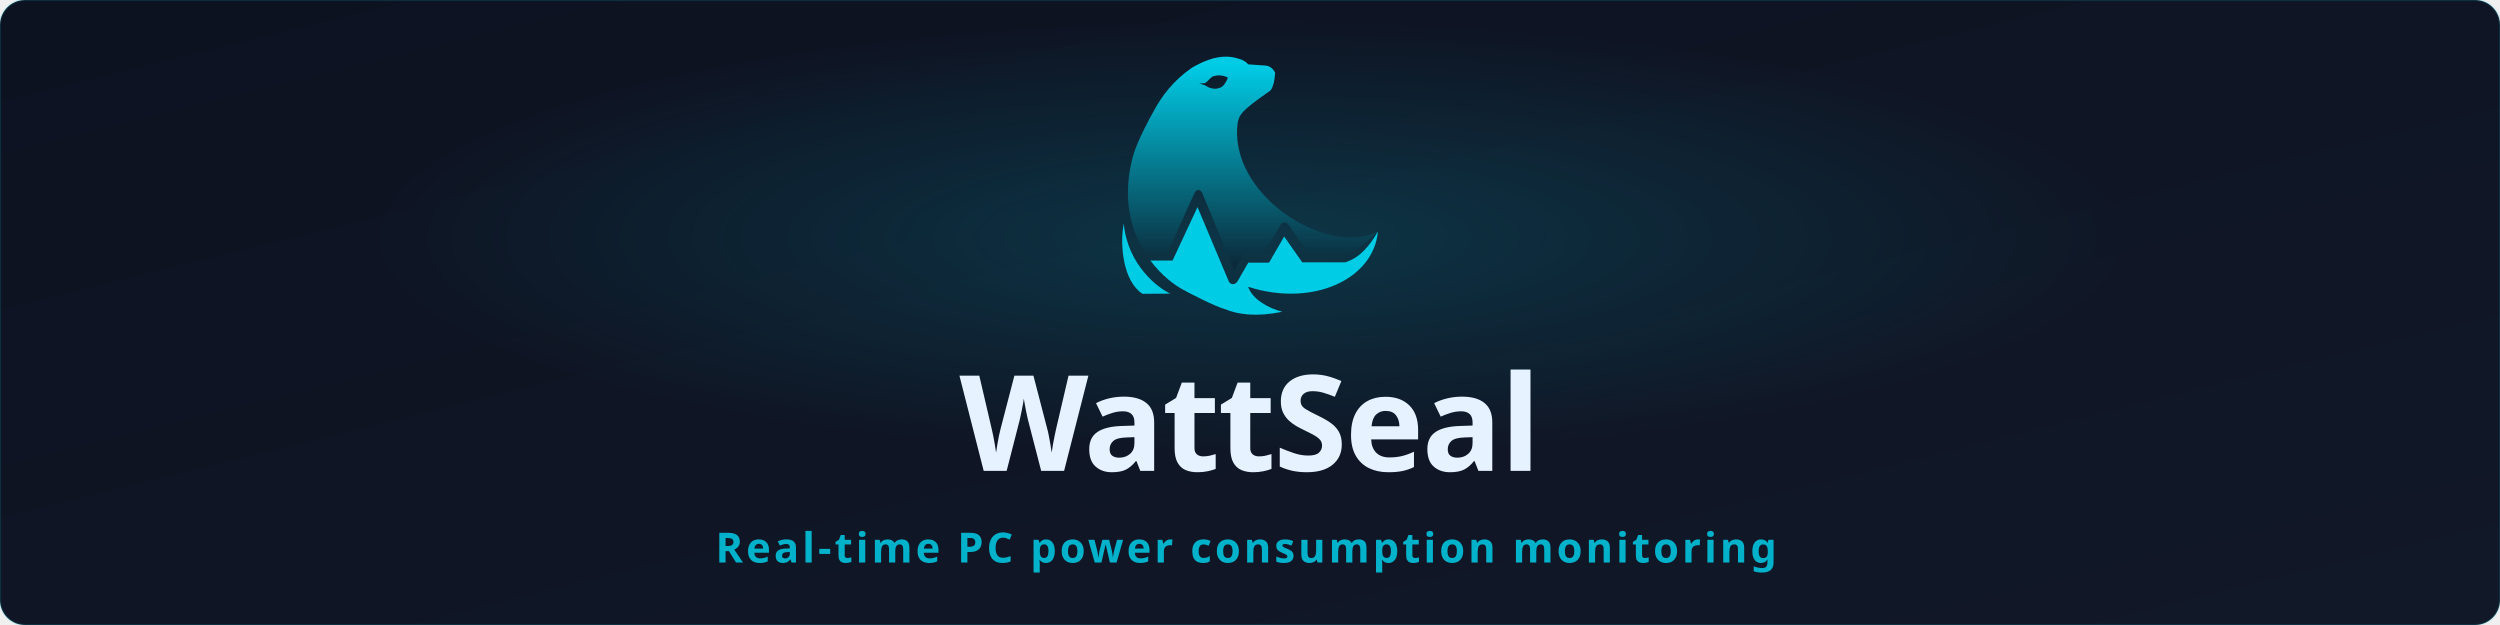
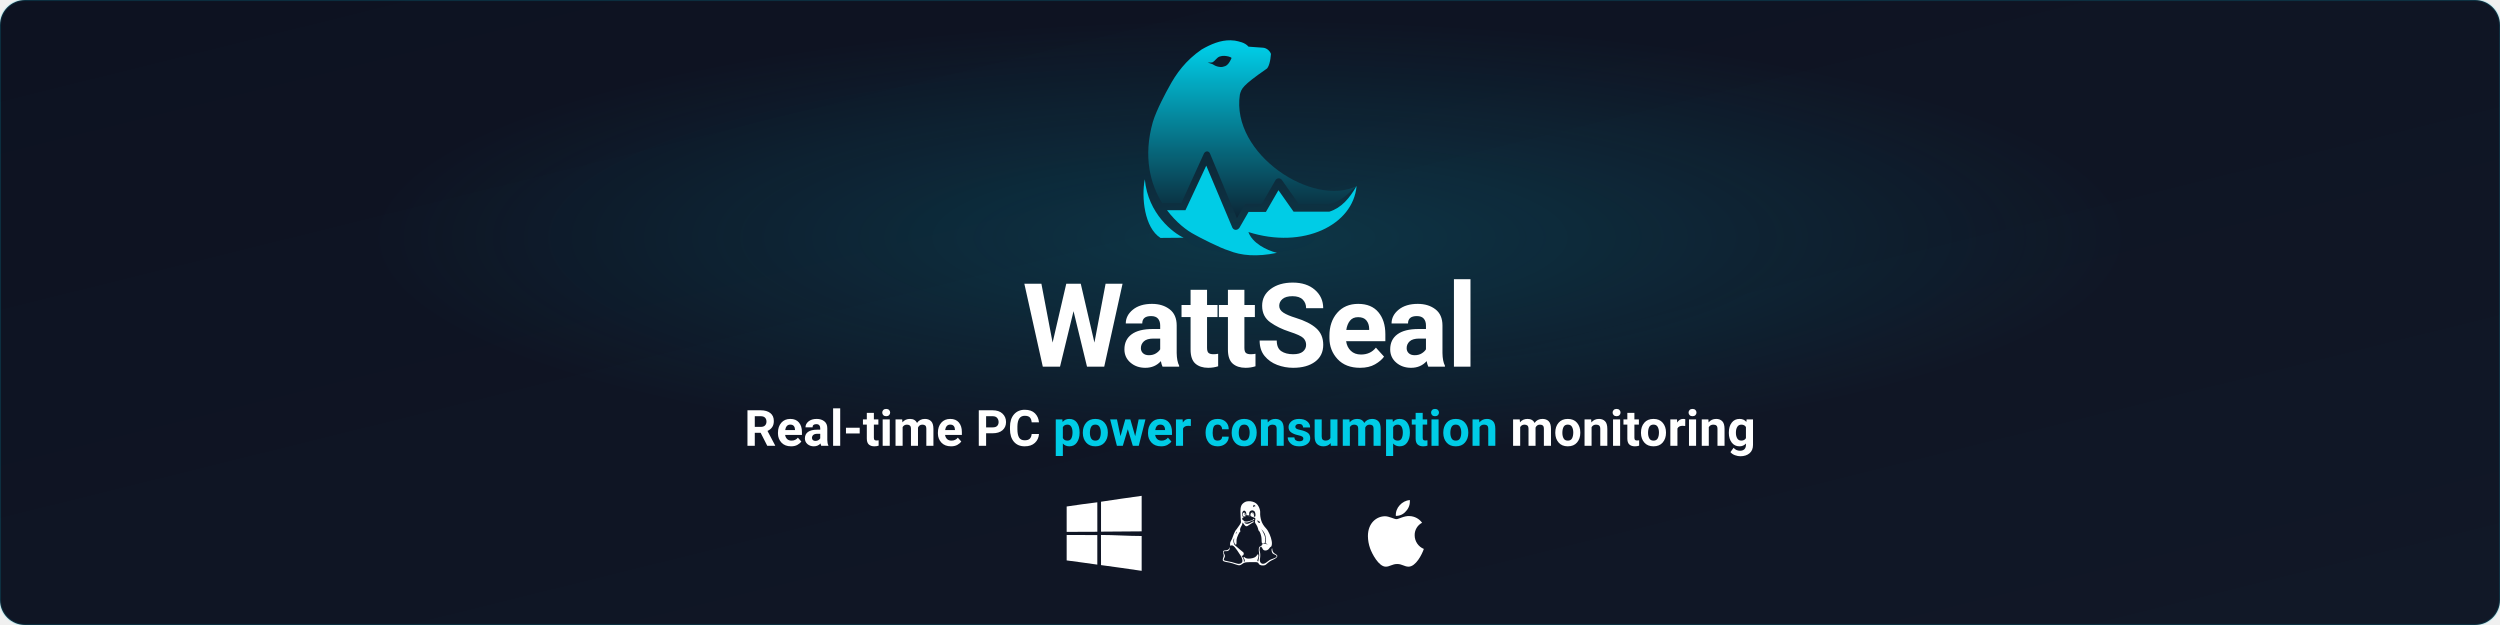
<svg xmlns="http://www.w3.org/2000/svg" width="1200" height="300" viewBox="0 0 1200 300" version="1.1" id="svg11">
  <defs id="defs6">
    <linearGradient id="bgGrad" x1="0%" y1="0%" x2="100%" y2="100%">
      <stop offset="0%" style="stop-color:#0d1221;stop-opacity:1" id="stop1" />
      <stop offset="100%" style="stop-color:#111827;stop-opacity:1" id="stop2" />
    </linearGradient>
    <radialGradient id="iconGlow" cx="50%" cy="38%" r="35%">
      <stop offset="0%" style="stop-color:#00cce6;stop-opacity:0.18" id="stop3" />
      <stop offset="100%" style="stop-color:#00cce6;stop-opacity:0" id="stop4" />
    </radialGradient>
    <linearGradient id="iconLinearGrad" x1="79.168" y1="13.343" x2="79.168" y2="135.869" gradientUnits="userSpaceOnUse">
      <stop style="stop-color:#00cce6;stop-opacity:1;" offset="0" id="stop5" />
      <stop style="stop-color:#0d1221;stop-opacity:1;" offset="1" id="stop6" />
    </linearGradient>
  </defs>
  <rect width="1200" height="300" rx="12" ry="12" fill="url(#bgGrad)" id="rect6" x="0" y="0" style="display:inline" />
  <rect width="1200" height="300" rx="12" ry="12" fill="url(#iconGlow)" id="rect7" x="0" y="0" style="display:inline" />
  <rect width="1200" height="300" rx="12" ry="12" fill="none" stroke="#00cce6" stroke-width="1" stroke-opacity="0.15" id="rect8" x="0" y="0" style="display:inline" />
-   <g transform="translate(600, 28) scale(0.9) translate(-77.9, -10)" id="g10">
+   <g transform="translate(600, 20) scale(0.75) translate(-77.9, -10)" id="g10">
    <path style="fill:#00cce6;fill-opacity:1;" d="m 10.579,98.066 c -2.26,11.476 -0.29,31.028 10.045,37.537 L 35.437,135.477 C 29.057,132.637 12.592,120.357 10.579,98.066 Z" id="path8" />
    <path style="fill:url(#iconLinearGrad);fill-opacity:1;" d="M 146.104,102.344 C 118.524,116.317 65.56,82.071 71.431,43.774 c 1.11,-3.713 1.228,-5.386 16.721,-16.146 1.792,-0.758 2.88,-5.563 3.164,-9.776 -0.708,-1.99 -2.689,-3.742 -4.97,-3.979 C 83.149,13.74 80.131,13.367 76.935,13.192 74.685,10.463 70.673,9.843 68.235,9.331 67.298,9.198 66.368,9.127 65.447,9.11 l 3.99e-4,-1.398e-4 C 58.996,8.993 52.907,11.576 46.93,15.012 36.827,21.976 30.663,30.309 25.979,39.158 24.983,40.884 17.977,53.626 15.681,61.529 9.435,83.757 14.119,101.089 21.693,113.334 H 33.961 L 48.45,81.532 c 0.954,-1.749 3.07,-1.7 3.818,0 l 17.25,41.441 5.298,-9.177 h 10.655 l 8.787,-15.218 c 0.978,-1.523 3.195,-1.411 4.084,0 l 10.821,15.384 h 19.082 c 7.832,-1.332 12.752,-6.919 17.86,-11.617 M 61.481,19.087 c 0.914,0.031 1.768,0.196 2.612,0.386 0.837,0.276 1.736,0.535 2.008,0.973 -1.734,4.03 -3.175,4.803 -4.018,5.18 -1.023,0.373 -2.166,0.715 -3.17,0.595 -0.924,-0.139 -1.686,-0.151 -3.326,-0.847 -0.638,-0.317 -1.137,-0.743 -1.789,-1.003 -1.106,-0.413 -2.007,-0.727 -3.045,-1.037 1.027,0.017 2.129,0.123 3.139,-0.124 2.026,-1.199 2.661,-3 4.614,-3.704 1.086,-0.346 2.061,-0.449 2.975,-0.418 z" id="path9" />
    <path style="fill:#00cce6;fill-opacity:1;" d="m 146.104,102.344 c -4.469,7.863 -9.737,14.071 -17.42,16.45 h -22.913 l -9.661,-13.744 -8.041,13.927 H 76.987 l -5.801,10.049 c -1.172,1.776 -3.519,2.001 -4.583,0 L 49.905,89.346 36.597,117.854 H 24.778 c 5.928,7.904 12.822,13.13 17.631,15.606 0.002,0.002 0.003,0.004 0.004,0.006 2.186,1.319 17.04,8.941 21.878,10.22 7.944,3.28 18.005,4.14 30.828,1.477 -6.803,-1.769 -15.689,-6.206 -18.236,-13.326 34.94,11.187 67.138,-4.393 69.222,-29.494" id="path10" />
  </g>
-   <text x="600.073" y="226.034" text-anchor="middle" font-family="'Segoe UI', 'Helvetica Neue', Arial, sans-serif" font-weight="700" font-size="64px" letter-spacing="-1" fill="#e6f2ff" id="text10">
-     <tspan style="font-style:normal;font-variant:normal;font-weight:bold;font-stretch:normal;font-family:sans-serif;-inkscape-font-specification:'sans-serif Bold';display:inline" id="tspan11">WattSeal</tspan>
-   </text>
-   <text x="598.168" y="270.034" text-anchor="middle" font-family="'Segoe UI', 'Helvetica Neue', Arial, sans-serif" font-weight="400" font-size="20px" letter-spacing="1.5" fill="#00cce6" opacity="0.85" id="text11">
-     <tspan style="font-style:normal;font-variant:normal;font-weight:bold;font-stretch:normal;font-family:sans-serif;-inkscape-font-specification:'sans-serif Bold';fill:#00cce6;fill-opacity:1" id="tspan12">Real-time PC power consumption monitoring</tspan>
-   </text>
+   <text x="600" y="176" text-anchor="middle" font-family="Roboto, 'Segoe UI', Arial, sans-serif" font-weight="700" font-size="56" letter-spacing="-1" fill="#ffffff" id="text1" style="-inkscape-font-specification:'Roboto Bold';font-family:Roboto;font-weight:bold;font-style:normal;font-stretch:normal;font-variant:normal">WattSeal</text>
+   <text x="600" y="214" text-anchor="middle" font-family="Roboto, 'Segoe UI', Arial, sans-serif" font-weight="700" font-size="24px" fill="#ffffff" id="text2" style="-inkscape-font-specification:'Roboto Bold';font-family:Roboto;font-weight:bold;font-style:normal;font-stretch:normal;font-variant:normal">Real-time PC <tspan fill="#00cce6" id="tspan1" style="font-style:normal;font-variant:normal;font-weight:bold;font-stretch:normal;font-family:Roboto;-inkscape-font-specification:'Roboto Bold'">power consumption</tspan> monitoring</text>
+   <g id="os-icons">
+     <svg x="512.0" y="238" width="36" height="36" viewBox="0 0 20 20" fill="#ffffff" version="1.1" id="svg2">
+       <path d="M13.146,7289.434 C13.151,7291.433 13.157,7294.829 13.162,7297.469 C16.776,7297.958 20.39,7298.461 23.998,7299 C23.998,7295.849 24.002,7292.711 23.998,7289.713 C20.381,7289.713 16.765,7289.434 13.146,7289.434 M4,7289.435 L4,7296.222 C6.726,7296.589 9.452,7296.941 12.172,7297.343 C12.177,7294.717 12.17,7292.091 12.17,7289.465 C9.447,7289.47 6.724,7289.426 4,7289.435 M4,7281.843 L4,7288.611 C6.726,7288.618 9.452,7288.577 12.177,7288.58 C12.175,7285.96 12.175,7283.344 12.172,7280.724 C9.445,7281.065 6.717,7281.426 4,7281.843 M24,7288.472 C20.388,7288.486 16.776,7288.541 13.162,7288.552 C13.16,7285.889 13.16,7283.23 13.162,7280.569 C16.769,7280.018 20.384,7279.501 23.998,7279 C24,7282.158 23.998,7285.314 24,7288.472" transform="translate(-4,-7279)" id="path2" />
+     </svg>
+     <svg x="582.0" y="238" width="36" height="36" viewBox="0 0 14 14" fill="#ffffff" version="1.1" id="svg3">
+       <path d="m 6.295,3.752 q -0.074,0.007 -0.104,0.07 -0.03,0.064 -0.057,0.064 -0.034,0.007 -0.034,-0.033 0,-0.08 0.127,-0.1 h 0.067 z m 0.583,0.094 q -0.027,0.007 -0.077,-0.044 -0.05,-0.05 -0.117,-0.03 0.161,-0.074 0.214,0.013 0.02,0.04 -0.02,0.06 z m -2.35,2.859 q -0.027,-0.007 -0.04,0.02 -0.013,0.027 -0.03,0.084 -0.017,0.057 -0.037,0.09 -0.02,0.033 -0.067,0.087 -0.047,0.067 -0.007,0.08 0.027,0.007 0.084,-0.047 0.057,-0.054 0.084,-0.121 0.007,-0.02 0.013,-0.047 0.007,-0.027 0.013,-0.04 0.007,-0.013 0.01,-0.03 0.003,-0.017 0.003,-0.027 v -0.02 l -0.007,-0.017 -0.02,-0.013 z m 5.725,2.404 q 0,-0.121 -0.368,-0.281 0.027,-0.1 0.05,-0.184 0.023,-0.084 0.034,-0.174 0.01,-0.09 0.02,-0.144 0.01,-0.054 0.003,-0.151 -0.007,-0.097 -0.007,-0.131 0,-0.033 -0.023,-0.147 -0.023,-0.114 -0.027,-0.137 -0.003,-0.023 -0.034,-0.167 -0.03,-0.144 -0.037,-0.177 -0.067,-0.321 -0.315,-0.69 -0.248,-0.368 -0.482,-0.502 0.161,0.134 0.382,0.556 0.583,1.085 0.362,1.861 -0.074,0.268 -0.335,0.281 -0.208,0.027 -0.258,-0.124 -0.05,-0.151 -0.054,-0.559 -0.003,-0.408 -0.077,-0.716 -0.06,-0.261 -0.131,-0.462 -0.07,-0.201 -0.131,-0.305 -0.06,-0.104 -0.104,-0.164 -0.043,-0.06 -0.087,-0.1 -0.043,-0.04 -0.05,-0.047 -0.094,-0.415 -0.208,-0.69 -0.114,-0.275 -0.198,-0.375 -0.084,-0.1 -0.157,-0.221 -0.074,-0.121 -0.1,-0.268 -0.027,-0.141 0.04,-0.358 0.067,-0.218 0.03,-0.331 -0.037,-0.114 -0.298,-0.167 -0.1,-0.02 -0.298,-0.121 -0.198,-0.1 -0.238,-0.107 -0.054,-0.007 -0.074,-0.174 -0.02,-0.167 0.054,-0.341 0.074,-0.174 0.241,-0.181 0.248,-0.02 0.341,0.201 0.094,0.221 0.027,0.388 -0.074,0.127 -0.013,0.177 0.06,0.05 0.201,0.003 0.087,-0.027 0.087,-0.241 v -0.248 q -0.034,-0.201 -0.09,-0.335 -0.057,-0.134 -0.141,-0.204 -0.084,-0.07 -0.157,-0.1 -0.074,-0.03 -0.181,-0.05 -0.716,0.054 -0.596,0.897 0,0.1 -0.007,0.1 -0.06,-0.06 -0.198,-0.07 -0.137,-0.01 -0.221,0.003 -0.084,0.013 -0.104,-0.033 0.007,-0.382 -0.107,-0.603 -0.114,-0.221 -0.301,-0.228 -0.181,-0.007 -0.278,0.184 -0.097,0.191 -0.11,0.398 -0.007,0.1 0.023,0.248 0.03,0.147 0.087,0.251 0.057,0.104 0.104,0.09 0.067,-0.02 0.107,-0.094 0.027,-0.06 -0.047,-0.054 -0.047,0 -0.104,-0.097 -0.057,-0.097 -0.064,-0.224 -0.007,-0.147 0.06,-0.248 0.067,-0.1 0.228,-0.094 0.114,0 0.181,0.141 0.067,0.141 0.064,0.261 -0.003,0.121 -0.01,0.147 -0.147,0.1 -0.208,0.194 -0.054,0.08 -0.184,0.157 -0.131,0.077 -0.137,0.084 -0.087,0.094 -0.104,0.181 -0.017,0.087 0.05,0.121 0.094,0.054 0.167,0.131 0.074,0.077 0.107,0.127 0.034,0.05 0.124,0.087 0.09,0.037 0.238,0.044 0.315,0.013 0.683,-0.1 0.013,-0.007 0.154,-0.047 0.141,-0.04 0.231,-0.07 0.09,-0.03 0.198,-0.087 0.107,-0.057 0.141,-0.117 0.06,-0.094 0.134,-0.054 0.034,0.02 0.043,0.057 0.01,0.037 -0.02,0.08 -0.03,0.044 -0.11,0.064 -0.134,0.04 -0.378,0.144 -0.244,0.104 -0.305,0.131 -0.295,0.127 -0.469,0.154 -0.167,0.033 -0.529,-0.013 -0.067,-0.013 -0.06,0.013 0.007,0.027 0.114,0.127 0.167,0.154 0.449,0.147 0.114,-0.007 0.241,-0.047 0.127,-0.04 0.241,-0.094 0.114,-0.054 0.224,-0.117 0.11,-0.064 0.201,-0.114 0.09,-0.05 0.164,-0.08 0.074,-0.03 0.117,-0.017 0.043,0.013 0.057,0.074 0,0.013 -0.007,0.03 -0.007,0.017 -0.027,0.033 -0.02,0.017 -0.04,0.03 -0.02,0.013 -0.057,0.033 -0.037,0.02 -0.06,0.03 -0.023,0.01 -0.067,0.033 -0.043,0.023 -0.064,0.03 -0.187,0.094 -0.452,0.295 -0.264,0.201 -0.445,0.288 -0.181,0.087 -0.328,0.007 -0.141,-0.074 -0.422,-0.489 -0.147,-0.208 -0.167,-0.147 -0.007,0.02 -0.007,0.067 0,0.167 -0.1,0.378 -0.1,0.211 -0.198,0.372 -0.097,0.161 -0.141,0.388 -0.043,0.228 0.077,0.422 -0.154,0.04 -0.418,0.603 -0.264,0.562 -0.318,0.944 -0.013,0.121 -0.01,0.462 0.003,0.341 -0.037,0.395 -0.054,0.161 -0.194,0.02 -0.214,-0.208 -0.241,-0.629 -0.013,-0.187 0.027,-0.375 0.027,-0.127 -0.007,-0.121 l -0.027,0.033 q -0.241,0.435 0.067,1.112 0.034,0.08 0.167,0.187 0.134,0.107 0.161,0.134 0.134,0.154 0.696,0.606 0.562,0.452 0.623,0.512 0.107,0.1 0.117,0.254 0.01,0.154 -0.094,0.288 -0.104,0.134 -0.305,0.154 0.054,0.1 0.194,0.298 0.141,0.198 0.187,0.362 0.047,0.164 0.047,0.472 0.308,-0.161 0.047,-0.616 -0.027,-0.054 -0.07,-0.107 -0.043,-0.054 -0.064,-0.08 -0.02,-0.027 -0.013,-0.04 0.02,-0.033 0.087,-0.064 0.067,-0.03 0.134,0.017 0.308,0.348 1.112,0.241 0.891,-0.1 1.185,-0.583 0.154,-0.254 0.228,-0.201 0.08,0.04 0.067,0.348 -0.007,0.167 -0.154,0.616 -0.06,0.154 -0.04,0.251 0.02,0.097 0.161,0.104 0.02,-0.127 0.097,-0.516 0.077,-0.388 0.09,-0.603 0.013,-0.141 -0.043,-0.492 -0.057,-0.352 -0.05,-0.65 0.007,-0.298 0.154,-0.472 0.1,-0.121 0.341,-0.121 0.007,-0.248 0.231,-0.355 0.224,-0.107 0.485,-0.07 0.261,0.037 0.402,0.151 z M 6.047,3.572 q 0.02,-0.114 -0.017,-0.201 -0.037,-0.087 -0.077,-0.1 -0.06,-0.013 -0.06,0.047 0.013,0.033 0.034,0.04 0.067,0 0.047,0.1 -0.02,0.134 0.054,0.134 0.02,0 0.02,-0.02 z m 2.806,1.319 q -0.013,-0.054 -0.043,-0.077 -0.03,-0.023 -0.087,-0.033 -0.057,-0.01 -0.097,-0.037 -0.034,-0.02 -0.064,-0.054 -0.03,-0.033 -0.047,-0.054 -0.017,-0.02 -0.037,-0.044 -0.02,-0.023 -0.027,-0.027 -0.007,-0.003 -0.027,0.01 -0.094,0.107 0.047,0.291 0.141,0.184 0.261,0.211 0.06,0.007 0.097,-0.054 0.037,-0.06 0.023,-0.134 z m -1.192,-1.426 q 0,-0.074 -0.034,-0.131 -0.034,-0.057 -0.074,-0.084 -0.04,-0.027 -0.06,-0.02 -0.094,0.007 -0.047,0.047 l 0.027,0.013 q 0.094,0.027 0.121,0.208 0,0.02 0.054,-0.013 z m 0.362,-1.56 q 0,-0.013 -0.017,-0.033 -0.017,-0.02 -0.06,-0.047 -0.043,-0.027 -0.064,-0.04 -0.1,-0.1 -0.161,-0.1 -0.06,0.007 -0.077,0.05 -0.017,0.044 -0.007,0.087 0.01,0.044 -0.003,0.084 -0.007,0.027 -0.04,0.07 -0.034,0.044 -0.04,0.06 -0.007,0.017 0.02,0.057 0.027,0.02 0.054,0 0.027,-0.02 0.074,-0.06 0.047,-0.04 0.1,-0.06 0.007,-0.007 0.06,-0.007 0.054,0 0.1,-0.013 0.047,-0.013 0.06,-0.047 z m 3.783,8.979 q 0.134,0.08 0.208,0.164 0.074,0.084 0.08,0.161 0.007,0.077 -0.017,0.151 -0.023,0.074 -0.104,0.147 -0.08,0.074 -0.157,0.131 -0.077,0.057 -0.201,0.124 -0.124,0.067 -0.211,0.11 -0.087,0.044 -0.214,0.104 -0.127,0.06 -0.181,0.087 -0.254,0.127 -0.573,0.375 -0.318,0.248 -0.506,0.429 -0.114,0.107 -0.455,0.131 -0.342,0.023 -0.596,-0.097 -0.121,-0.06 -0.198,-0.157 -0.077,-0.097 -0.11,-0.171 -0.034,-0.074 -0.147,-0.131 -0.114,-0.057 -0.315,-0.064 -0.295,-0.007 -0.87,-0.007 -0.127,0 -0.382,0.01 -0.254,0.01 -0.388,0.017 -0.295,0.007 -0.532,0.1 -0.238,0.094 -0.358,0.201 -0.121,0.107 -0.291,0.191 -0.171,0.084 -0.358,0.077 -0.194,-0.007 -0.743,-0.208 -0.549,-0.201 -0.978,-0.288 -0.127,-0.027 -0.341,-0.064 -0.214,-0.037 -0.335,-0.06 -0.121,-0.023 -0.264,-0.064 -0.144,-0.04 -0.224,-0.097 -0.08,-0.057 -0.114,-0.131 -0.067,-0.154 0.047,-0.445 0.114,-0.291 0.121,-0.365 0.007,-0.107 -0.027,-0.268 -0.034,-0.161 -0.067,-0.285 -0.034,-0.124 -0.03,-0.244 0.003,-0.121 0.07,-0.181 0.094,-0.08 0.382,-0.094 0.288,-0.013 0.402,-0.08 0.201,-0.121 0.281,-0.234 0.08,-0.114 0.08,-0.341 0.141,0.489 -0.214,0.71 -0.214,0.134 -0.556,0.1 -0.228,-0.02 -0.288,0.067 -0.087,0.1 0.034,0.382 0.013,0.04 0.054,0.121 0.04,0.08 0.057,0.121 0.017,0.04 0.03,0.114 0.013,0.074 0.007,0.147 0,0.1 -0.114,0.328 -0.114,0.228 -0.094,0.321 0.02,0.114 0.248,0.174 0.134,0.04 0.566,0.124 0.432,0.084 0.666,0.137 0.161,0.04 0.495,0.147 0.335,0.107 0.552,0.154 0.218,0.047 0.372,0.027 0.288,-0.04 0.432,-0.187 0.144,-0.147 0.154,-0.321 0.01,-0.174 -0.05,-0.392 -0.06,-0.218 -0.127,-0.348 -0.067,-0.131 -0.134,-0.244 -0.81,-1.272 -1.132,-1.62 -0.455,-0.495 -0.757,-0.268 -0.074,0.06 -0.1,-0.1 -0.02,-0.107 -0.013,-0.254 0.007,-0.194 0.067,-0.348 0.06,-0.154 0.161,-0.315 0.1,-0.161 0.147,-0.281 0.054,-0.141 0.177,-0.482 0.124,-0.341 0.198,-0.522 0.074,-0.181 0.201,-0.408 0.127,-0.228 0.261,-0.362 0.737,-0.958 0.83,-1.306 -0.08,-0.75 -0.107,-2.076 -0.013,-0.603 0.161,-1.014 0.174,-0.412 0.71,-0.7 0.261,-0.141 0.696,-0.141 0.355,-0.007 0.71,0.09 0.355,0.097 0.596,0.278 0.382,0.281 0.613,0.814 0.231,0.532 0.198,0.988 -0.034,0.636 0.201,1.433 0.228,0.757 0.891,1.46 0.368,0.395 0.666,1.091 0.298,0.696 0.398,1.279 0.054,0.328 0.034,0.566 -0.02,0.238 -0.08,0.372 -0.06,0.134 -0.134,0.147 -0.067,0.013 -0.157,0.127 -0.09,0.114 -0.181,0.238 -0.09,0.124 -0.271,0.224 -0.181,0.1 -0.408,0.094 -0.121,-0.007 -0.211,-0.033 -0.09,-0.027 -0.151,-0.09 -0.06,-0.064 -0.09,-0.104 -0.03,-0.04 -0.077,-0.137 -0.047,-0.097 -0.06,-0.131 -0.147,-0.248 -0.275,-0.201 -0.127,0.047 -0.187,0.328 -0.06,0.281 0.047,0.65 0.134,0.469 0.007,1.306 -0.067,0.435 0.121,0.673 0.187,0.238 0.489,0.221 0.301,-0.017 0.569,-0.238 0.395,-0.328 0.599,-0.445 0.204,-0.117 0.693,-0.285 0.355,-0.121 0.516,-0.244 0.161,-0.124 0.124,-0.231 -0.037,-0.107 -0.167,-0.191 -0.131,-0.084 -0.345,-0.157 -0.221,-0.074 -0.331,-0.321 -0.11,-0.248 -0.1,-0.485 0.01,-0.238 0.104,-0.318 0.007,0.208 0.054,0.378 0.047,0.171 0.097,0.271 0.05,0.1 0.137,0.191 0.087,0.09 0.141,0.127 0.054,0.037 0.144,0.087 0.09,0.05 0.11,0.064 z" id="path3" />
+     </svg>
+     <svg x="652.0" y="238" width="36" height="36" viewBox="3 3 18 18" fill="#ffffff" version="1.1" id="svg4">
+       <path d="M16.52 12.46C16.508 11.844 16.668 11.236 16.983 10.707C17.297 10.177 17.753 9.745 18.3 9.46C17.956 8.981 17.506 8.588 16.986 8.311C16.466 8.033 15.889 7.879 15.3 7.86C14.03 7.76 12.65 8.6 12.14 8.6C11.63 8.6 10.37 7.9 9.41 7.9C7.41 7.9 5.3 9.49 5.3 12.66C5.31 13.648 5.482 14.628 5.81 15.56C6.25 16.84 7.9 20.05 9.62 20C10.52 20 11.16 19.36 12.33 19.36C13.5 19.36 14.05 20 15.06 20C16.79 20 18.29 17.05 18.72 15.74C18.069 15.474 17.512 15.02 17.12 14.435C16.728 13.851 16.519 13.163 16.52 12.46ZM14.52 6.59C14.831 6.24 15.065 5.828 15.208 5.382C15.351 4.937 15.399 4.466 15.35 4C14.416 4.102 13.554 4.548 12.93 5.25C12.607 5.59 12.358 5.993 12.198 6.433C12.038 6.874 11.971 7.342 12 7.81C12.484 7.824 12.965 7.72 13.4 7.507C13.835 7.295 14.213 6.98 14.5 6.59H14.52Z" id="path4" />
+     </svg>
+   </g>
</svg>
